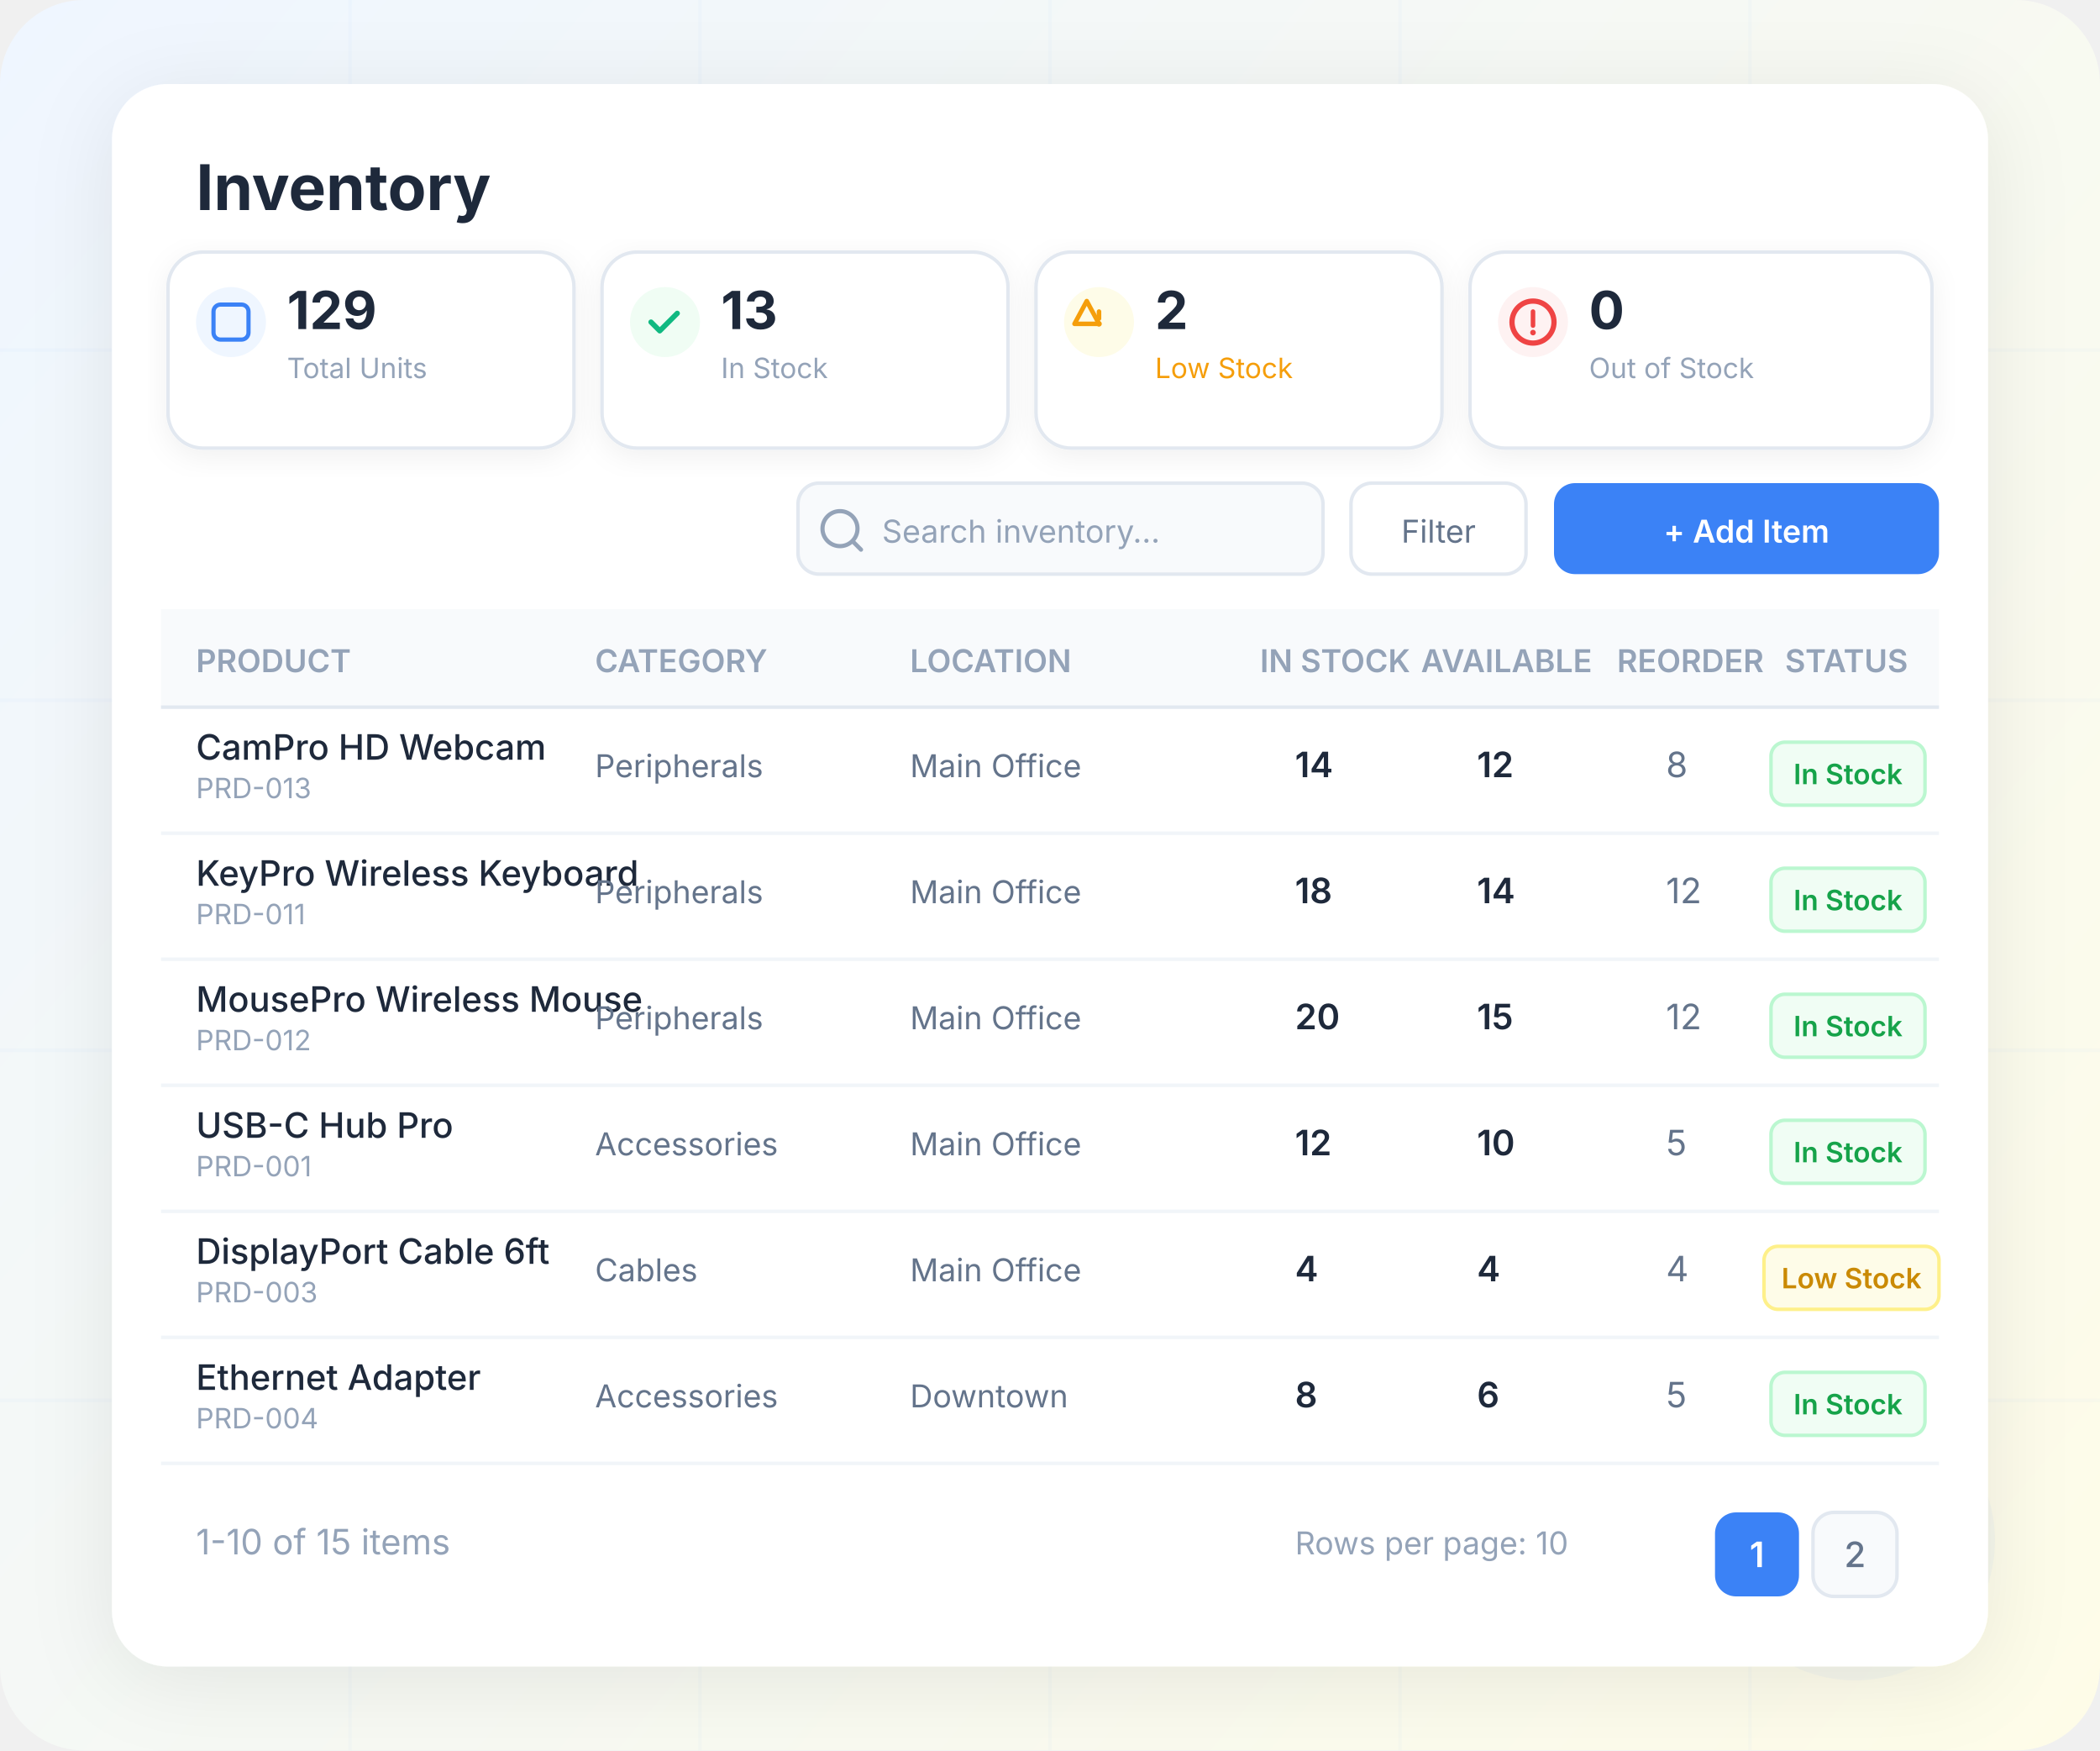
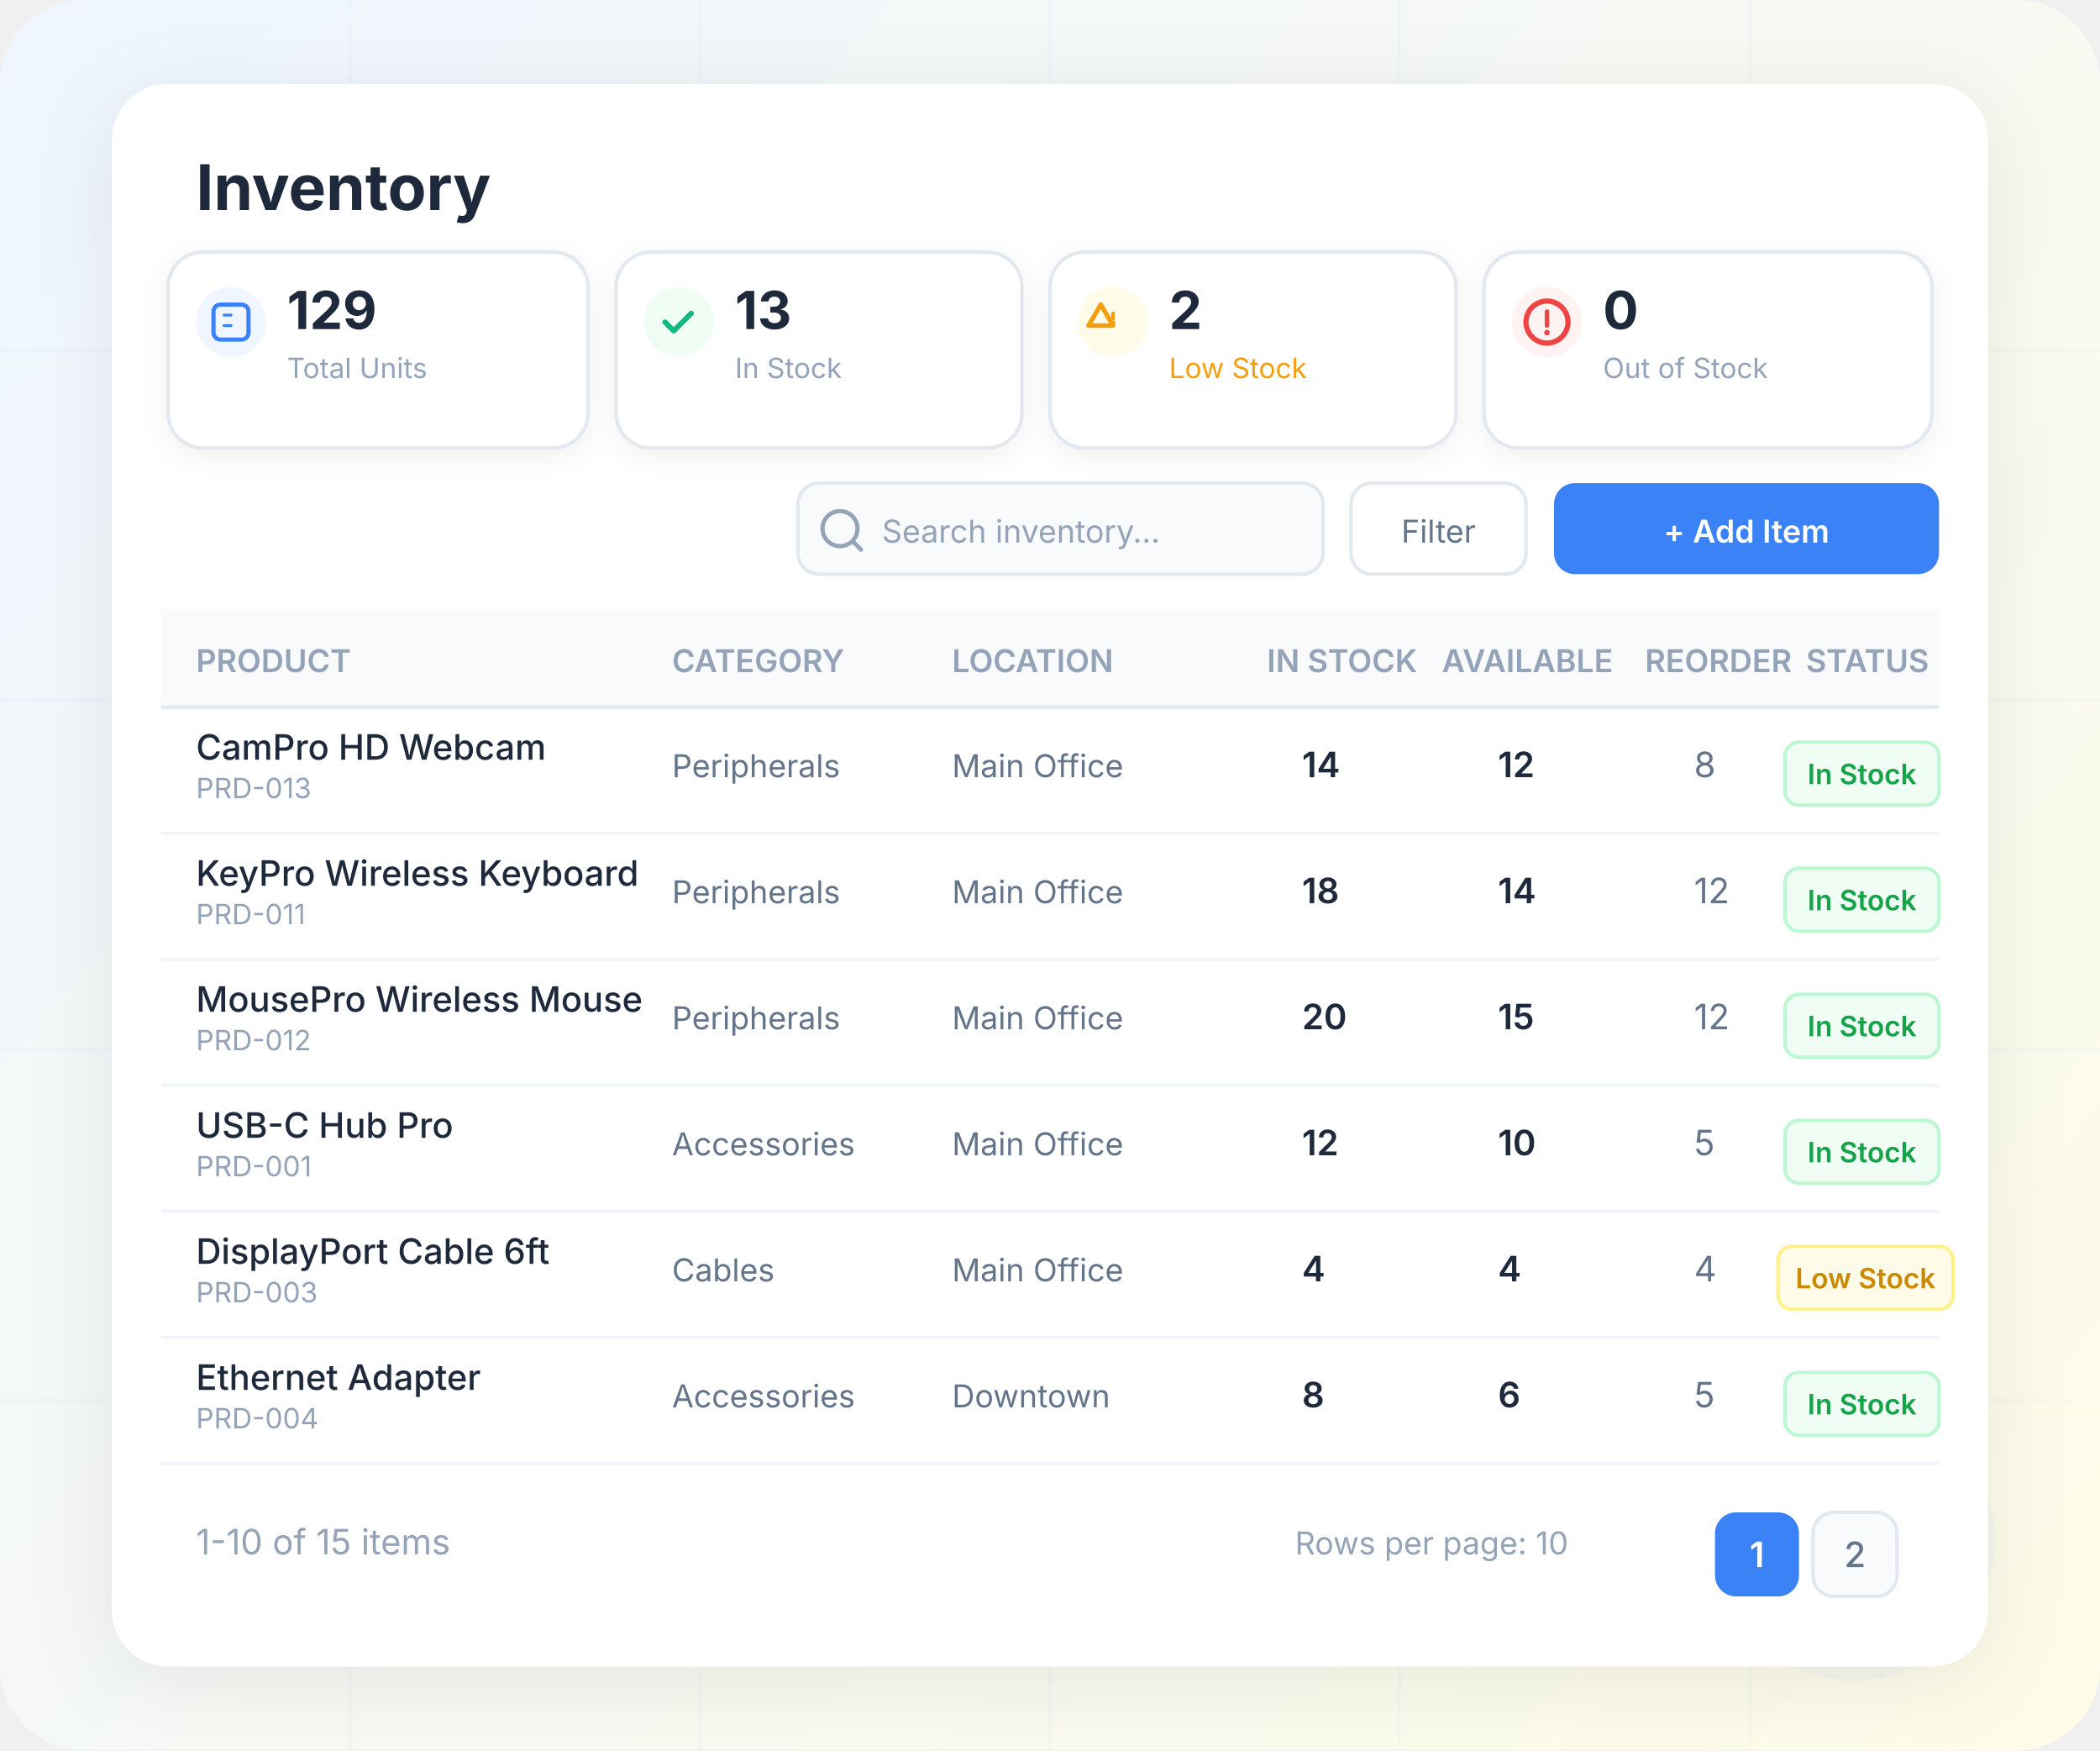
<svg xmlns="http://www.w3.org/2000/svg" viewBox="0 0 600 500" fill="none">
  <defs>
    <linearGradient id="bgGrad" x1="0" y1="0" x2="600" y2="500" gradientUnits="userSpaceOnUse">
      <stop offset="0%" stop-color="#eff6ff" />
      <stop offset="100%" stop-color="#fefce8" />
    </linearGradient>
    <filter id="cardShadow" x="-10%" y="-5%" width="120%" height="115%">
      <feDropShadow dx="0" dy="4" stdDeviation="12" flood-color="#000" flood-opacity="0.08" />
    </filter>
    <filter id="statShadow" x="-5%" y="-10%" width="110%" height="125%">
      <feDropShadow dx="0" dy="2" stdDeviation="4" flood-color="#000" flood-opacity="0.06" />
    </filter>
  </defs>
  <rect width="600" height="500" rx="24" fill="url(#bgGrad)" />
  <g opacity="0.03" stroke="#3b82f6" stroke-width="1">
    <line x1="0" y1="100" x2="600" y2="100" />
    <line x1="0" y1="200" x2="600" y2="200" />
    <line x1="0" y1="300" x2="600" y2="300" />
    <line x1="0" y1="400" x2="600" y2="400" />
    <line x1="100" y1="0" x2="100" y2="500" />
    <line x1="200" y1="0" x2="200" y2="500" />
    <line x1="300" y1="0" x2="300" y2="500" />
    <line x1="400" y1="0" x2="400" y2="500" />
    <line x1="500" y1="0" x2="500" y2="500" />
  </g>
  <circle cx="80" cy="60" r="35" fill="#f59e0b" opacity="0.04" />
  <circle cx="530" cy="440" r="40" fill="#3b82f6" opacity="0.04" />
  <g filter="url(#cardShadow)">
    <rect x="32" y="24" width="536" height="452" rx="16" fill="white" />
  </g>
  <text x="56" y="60" font-family="system-ui, -apple-system, sans-serif" font-size="18" font-weight="700" fill="#1e293b">Inventory</text>
  <g filter="url(#statShadow)">
-     <rect x="48" y="72" width="116" height="56" rx="10" fill="white" stroke="#e2e8f0" stroke-width="1" />
+     <rect x="48" y="72" width="120" height="56" rx="10" fill="white" stroke="#e2e8f0" stroke-width="1" />
  </g>
  <circle cx="66" cy="92" r="10" fill="#eff6ff" />
  <rect x="61" y="87" width="10" height="10" rx="2" stroke="#3b82f6" stroke-width="1.2" fill="none" />
+   <path d="M64 90l2 0M64 93l2 0" stroke="#3b82f6" stroke-width="0.8" stroke-linecap="round" />
  <text x="82" y="94" font-family="system-ui, -apple-system, sans-serif" font-size="15" font-weight="700" fill="#1e293b">129</text>
  <text x="82" y="108" font-family="system-ui, -apple-system, sans-serif" font-size="8" fill="#94a3b8">Total Units</text>
  <g filter="url(#statShadow)">
-     <rect x="172" y="72" width="116" height="56" rx="10" fill="white" stroke="#e2e8f0" stroke-width="1" />
+     <rect x="176" y="72" width="116" height="56" rx="10" fill="white" stroke="#e2e8f0" stroke-width="1" />
  </g>
-   <circle cx="190" cy="92" r="10" fill="#f0fdf4" />
-   <path d="M186 92l2.5 2.5 5-5" stroke="#10b981" stroke-width="1.5" stroke-linecap="round" stroke-linejoin="round" />
-   <text x="206" y="94" font-family="system-ui, -apple-system, sans-serif" font-size="15" font-weight="700" fill="#1e293b">13</text>
-   <text x="206" y="108" font-family="system-ui, -apple-system, sans-serif" font-size="8" fill="#94a3b8">In Stock</text>
+   <circle cx="194" cy="92" r="10" fill="#f0fdf4" />
+   <path d="M190 92l2.5 2.5 5-5" stroke="#10b981" stroke-width="1.5" stroke-linecap="round" stroke-linejoin="round" />
+   <text x="210" y="94" font-family="system-ui, -apple-system, sans-serif" font-size="15" font-weight="700" fill="#1e293b">13</text>
+   <text x="210" y="108" font-family="system-ui, -apple-system, sans-serif" font-size="8" fill="#94a3b8">In Stock</text>
  <g filter="url(#statShadow)">
-     <rect x="296" y="72" width="116" height="56" rx="10" fill="white" stroke="#e2e8f0" stroke-width="1" />
+     <rect x="300" y="72" width="116" height="56" rx="10" fill="white" stroke="#e2e8f0" stroke-width="1" />
  </g>
-   <circle cx="314" cy="92" r="10" fill="#fefce8" />
-   <path d="M310.5 86l3.5 6.5h-7z" stroke="#f59e0b" stroke-width="1.3" fill="none" stroke-linejoin="round" />
-   <line x1="314" y1="89" x2="314" y2="91" stroke="#f59e0b" stroke-width="1.3" stroke-linecap="round" />
-   <circle cx="314" cy="92.5" r="0.8" fill="#f59e0b" />
-   <text x="330" y="94" font-family="system-ui, -apple-system, sans-serif" font-size="15" font-weight="700" fill="#1e293b">2</text>
-   <text x="330" y="108" font-family="system-ui, -apple-system, sans-serif" font-size="8" fill="#f59e0b">Low Stock</text>
+   <circle cx="318" cy="92" r="10" fill="#fefce8" />
+   <path d="M314.5 87l3.5 6h-7z" stroke="#f59e0b" stroke-width="1.3" fill="none" stroke-linejoin="round" />
+   <line x1="318" y1="89.5" x2="318" y2="91" stroke="#f59e0b" stroke-width="1" stroke-linecap="round" />
+   <circle cx="318" cy="92.2" r="0.7" fill="#f59e0b" />
+   <text x="334" y="94" font-family="system-ui, -apple-system, sans-serif" font-size="15" font-weight="700" fill="#1e293b">2</text>
+   <text x="334" y="108" font-family="system-ui, -apple-system, sans-serif" font-size="8" fill="#f59e0b">Low Stock</text>
  <g filter="url(#statShadow)">
-     <rect x="420" y="72" width="132" height="56" rx="10" fill="white" stroke="#e2e8f0" stroke-width="1" />
+     <rect x="424" y="72" width="128" height="56" rx="10" fill="white" stroke="#e2e8f0" stroke-width="1" />
  </g>
-   <circle cx="438" cy="92" r="10" fill="#fef2f2" />
-   <circle cx="438" cy="92" r="6" fill="none" stroke="#ef4444" stroke-width="1.5" />
-   <line x1="438" y1="89" x2="438" y2="93" stroke="#ef4444" stroke-width="1.3" stroke-linecap="round" />
-   <circle cx="438" cy="95" r="0.8" fill="#ef4444" />
-   <text x="454" y="94" font-family="system-ui, -apple-system, sans-serif" font-size="15" font-weight="700" fill="#1e293b">0</text>
-   <text x="454" y="108" font-family="system-ui, -apple-system, sans-serif" font-size="8" fill="#94a3b8">Out of Stock</text>
+   <circle cx="442" cy="92" r="10" fill="#fef2f2" />
+   <circle cx="442" cy="92" r="6" fill="none" stroke="#ef4444" stroke-width="1.5" />
+   <line x1="442" y1="89" x2="442" y2="93" stroke="#ef4444" stroke-width="1.3" stroke-linecap="round" />
+   <circle cx="442" cy="95" r="0.8" fill="#ef4444" />
+   <text x="458" y="94" font-family="system-ui, -apple-system, sans-serif" font-size="15" font-weight="700" fill="#1e293b">0</text>
+   <text x="458" y="108" font-family="system-ui, -apple-system, sans-serif" font-size="8" fill="#94a3b8">Out of Stock</text>
  <rect x="228" y="138" width="150" height="26" rx="6" fill="#f8fafc" stroke="#e2e8f0" stroke-width="1" />
  <circle cx="240" cy="151" r="5" fill="none" stroke="#94a3b8" stroke-width="1.2" />
  <line x1="244" y1="155" x2="246" y2="157" stroke="#94a3b8" stroke-width="1.2" stroke-linecap="round" />
  <text x="252" y="155" font-family="system-ui, -apple-system, sans-serif" font-size="9" fill="#94a3b8">Search inventory...</text>
  <rect x="386" y="138" width="50" height="26" rx="6" fill="white" stroke="#e2e8f0" stroke-width="1" />
  <text x="411" y="155" font-family="system-ui, -apple-system, sans-serif" font-size="9" fill="#64748b" text-anchor="middle">Filter</text>
  <rect x="444" y="138" width="110" height="26" rx="6" fill="#3b82f6" />
  <text x="499" y="155" font-family="system-ui, -apple-system, sans-serif" font-size="9" font-weight="600" fill="white" text-anchor="middle">+ Add Item</text>
  <rect x="46" y="174" width="508" height="28" rx="0" fill="#f8fafc" />
  <line x1="46" y1="202" x2="554" y2="202" stroke="#e2e8f0" stroke-width="1" />
  <text x="56" y="192" font-family="system-ui, -apple-system, sans-serif" font-size="9" fill="#94a3b8" font-weight="600">PRODUCT</text>
-   <text x="170" y="192" font-family="system-ui, -apple-system, sans-serif" font-size="9" fill="#94a3b8" font-weight="600">CATEGORY</text>
-   <text x="260" y="192" font-family="system-ui, -apple-system, sans-serif" font-size="9" fill="#94a3b8" font-weight="600">LOCATION</text>
-   <text x="360" y="192" font-family="system-ui, -apple-system, sans-serif" font-size="9" fill="#94a3b8" font-weight="600">IN STOCK</text>
-   <text x="406" y="192" font-family="system-ui, -apple-system, sans-serif" font-size="9" fill="#94a3b8" font-weight="600">AVAILABLE</text>
-   <text x="462" y="192" font-family="system-ui, -apple-system, sans-serif" font-size="9" fill="#94a3b8" font-weight="600">REORDER</text>
-   <text x="510" y="192" font-family="system-ui, -apple-system, sans-serif" font-size="9" fill="#94a3b8" font-weight="600">STATUS</text>
+   <text x="192" y="192" font-family="system-ui, -apple-system, sans-serif" font-size="9" fill="#94a3b8" font-weight="600">CATEGORY</text>
+   <text x="272" y="192" font-family="system-ui, -apple-system, sans-serif" font-size="9" fill="#94a3b8" font-weight="600">LOCATION</text>
+   <text x="362" y="192" font-family="system-ui, -apple-system, sans-serif" font-size="9" fill="#94a3b8" font-weight="600">IN STOCK</text>
+   <text x="412" y="192" font-family="system-ui, -apple-system, sans-serif" font-size="9" fill="#94a3b8" font-weight="600">AVAILABLE</text>
+   <text x="470" y="192" font-family="system-ui, -apple-system, sans-serif" font-size="9" fill="#94a3b8" font-weight="600">REORDER</text>
+   <text x="516" y="192" font-family="system-ui, -apple-system, sans-serif" font-size="9" fill="#94a3b8" font-weight="600">STATUS</text>
  <text x="56" y="217" font-family="system-ui, -apple-system, sans-serif" font-size="10" fill="#1e293b" font-weight="500">CamPro HD Webcam</text>
  <text x="56" y="228" font-family="system-ui, -apple-system, sans-serif" font-size="8" fill="#94a3b8">PRD-013</text>
-   <text x="170" y="222" font-family="system-ui, -apple-system, sans-serif" font-size="9" fill="#64748b">Peripherals</text>
-   <text x="260" y="222" font-family="system-ui, -apple-system, sans-serif" font-size="9" fill="#64748b">Main Office</text>
-   <text x="370" y="222" font-family="system-ui, -apple-system, sans-serif" font-size="10" fill="#1e293b" font-weight="600">14</text>
-   <text x="422" y="222" font-family="system-ui, -apple-system, sans-serif" font-size="10" fill="#1e293b" font-weight="600">12</text>
-   <text x="476" y="222" font-family="system-ui, -apple-system, sans-serif" font-size="10" fill="#64748b">8</text>
-   <rect x="506" y="212" width="44" height="18" rx="4" fill="#f0fdf4" stroke="#bbf7d0" stroke-width="1" />
-   <text x="528" y="224" font-family="system-ui, -apple-system, sans-serif" font-size="8" font-weight="600" fill="#16a34a" text-anchor="middle">In Stock</text>
+   <text x="192" y="222" font-family="system-ui, -apple-system, sans-serif" font-size="9" fill="#64748b">Peripherals</text>
+   <text x="272" y="222" font-family="system-ui, -apple-system, sans-serif" font-size="9" fill="#64748b">Main Office</text>
+   <text x="372" y="222" font-family="system-ui, -apple-system, sans-serif" font-size="10" fill="#1e293b" font-weight="600">14</text>
+   <text x="428" y="222" font-family="system-ui, -apple-system, sans-serif" font-size="10" fill="#1e293b" font-weight="600">12</text>
+   <text x="484" y="222" font-family="system-ui, -apple-system, sans-serif" font-size="10" fill="#64748b">8</text>
+   <rect x="510" y="212" width="44" height="18" rx="4" fill="#f0fdf4" stroke="#bbf7d0" stroke-width="1" />
+   <text x="532" y="224" font-family="system-ui, -apple-system, sans-serif" font-size="8" font-weight="600" fill="#16a34a" text-anchor="middle">In Stock</text>
  <line x1="46" y1="238" x2="554" y2="238" stroke="#f1f5f9" stroke-width="1" />
  <text x="56" y="253" font-family="system-ui, -apple-system, sans-serif" font-size="10" fill="#1e293b" font-weight="500">KeyPro Wireless Keyboard</text>
  <text x="56" y="264" font-family="system-ui, -apple-system, sans-serif" font-size="8" fill="#94a3b8">PRD-011</text>
-   <text x="170" y="258" font-family="system-ui, -apple-system, sans-serif" font-size="9" fill="#64748b">Peripherals</text>
-   <text x="260" y="258" font-family="system-ui, -apple-system, sans-serif" font-size="9" fill="#64748b">Main Office</text>
-   <text x="370" y="258" font-family="system-ui, -apple-system, sans-serif" font-size="10" fill="#1e293b" font-weight="600">18</text>
-   <text x="422" y="258" font-family="system-ui, -apple-system, sans-serif" font-size="10" fill="#1e293b" font-weight="600">14</text>
-   <text x="476" y="258" font-family="system-ui, -apple-system, sans-serif" font-size="10" fill="#64748b">12</text>
-   <rect x="506" y="248" width="44" height="18" rx="4" fill="#f0fdf4" stroke="#bbf7d0" stroke-width="1" />
-   <text x="528" y="260" font-family="system-ui, -apple-system, sans-serif" font-size="8" font-weight="600" fill="#16a34a" text-anchor="middle">In Stock</text>
+   <text x="192" y="258" font-family="system-ui, -apple-system, sans-serif" font-size="9" fill="#64748b">Peripherals</text>
+   <text x="272" y="258" font-family="system-ui, -apple-system, sans-serif" font-size="9" fill="#64748b">Main Office</text>
+   <text x="372" y="258" font-family="system-ui, -apple-system, sans-serif" font-size="10" fill="#1e293b" font-weight="600">18</text>
+   <text x="428" y="258" font-family="system-ui, -apple-system, sans-serif" font-size="10" fill="#1e293b" font-weight="600">14</text>
+   <text x="484" y="258" font-family="system-ui, -apple-system, sans-serif" font-size="10" fill="#64748b">12</text>
+   <rect x="510" y="248" width="44" height="18" rx="4" fill="#f0fdf4" stroke="#bbf7d0" stroke-width="1" />
+   <text x="532" y="260" font-family="system-ui, -apple-system, sans-serif" font-size="8" font-weight="600" fill="#16a34a" text-anchor="middle">In Stock</text>
  <line x1="46" y1="274" x2="554" y2="274" stroke="#f1f5f9" stroke-width="1" />
  <text x="56" y="289" font-family="system-ui, -apple-system, sans-serif" font-size="10" fill="#1e293b" font-weight="500">MousePro Wireless Mouse</text>
  <text x="56" y="300" font-family="system-ui, -apple-system, sans-serif" font-size="8" fill="#94a3b8">PRD-012</text>
-   <text x="170" y="294" font-family="system-ui, -apple-system, sans-serif" font-size="9" fill="#64748b">Peripherals</text>
-   <text x="260" y="294" font-family="system-ui, -apple-system, sans-serif" font-size="9" fill="#64748b">Main Office</text>
-   <text x="370" y="294" font-family="system-ui, -apple-system, sans-serif" font-size="10" fill="#1e293b" font-weight="600">20</text>
-   <text x="422" y="294" font-family="system-ui, -apple-system, sans-serif" font-size="10" fill="#1e293b" font-weight="600">15</text>
-   <text x="476" y="294" font-family="system-ui, -apple-system, sans-serif" font-size="10" fill="#64748b">12</text>
-   <rect x="506" y="284" width="44" height="18" rx="4" fill="#f0fdf4" stroke="#bbf7d0" stroke-width="1" />
-   <text x="528" y="296" font-family="system-ui, -apple-system, sans-serif" font-size="8" font-weight="600" fill="#16a34a" text-anchor="middle">In Stock</text>
+   <text x="192" y="294" font-family="system-ui, -apple-system, sans-serif" font-size="9" fill="#64748b">Peripherals</text>
+   <text x="272" y="294" font-family="system-ui, -apple-system, sans-serif" font-size="9" fill="#64748b">Main Office</text>
+   <text x="372" y="294" font-family="system-ui, -apple-system, sans-serif" font-size="10" fill="#1e293b" font-weight="600">20</text>
+   <text x="428" y="294" font-family="system-ui, -apple-system, sans-serif" font-size="10" fill="#1e293b" font-weight="600">15</text>
+   <text x="484" y="294" font-family="system-ui, -apple-system, sans-serif" font-size="10" fill="#64748b">12</text>
+   <rect x="510" y="284" width="44" height="18" rx="4" fill="#f0fdf4" stroke="#bbf7d0" stroke-width="1" />
+   <text x="532" y="296" font-family="system-ui, -apple-system, sans-serif" font-size="8" font-weight="600" fill="#16a34a" text-anchor="middle">In Stock</text>
  <line x1="46" y1="310" x2="554" y2="310" stroke="#f1f5f9" stroke-width="1" />
  <text x="56" y="325" font-family="system-ui, -apple-system, sans-serif" font-size="10" fill="#1e293b" font-weight="500">USB-C Hub Pro</text>
  <text x="56" y="336" font-family="system-ui, -apple-system, sans-serif" font-size="8" fill="#94a3b8">PRD-001</text>
-   <text x="170" y="330" font-family="system-ui, -apple-system, sans-serif" font-size="9" fill="#64748b">Accessories</text>
-   <text x="260" y="330" font-family="system-ui, -apple-system, sans-serif" font-size="9" fill="#64748b">Main Office</text>
-   <text x="370" y="330" font-family="system-ui, -apple-system, sans-serif" font-size="10" fill="#1e293b" font-weight="600">12</text>
-   <text x="422" y="330" font-family="system-ui, -apple-system, sans-serif" font-size="10" fill="#1e293b" font-weight="600">10</text>
-   <text x="476" y="330" font-family="system-ui, -apple-system, sans-serif" font-size="10" fill="#64748b">5</text>
-   <rect x="506" y="320" width="44" height="18" rx="4" fill="#f0fdf4" stroke="#bbf7d0" stroke-width="1" />
-   <text x="528" y="332" font-family="system-ui, -apple-system, sans-serif" font-size="8" font-weight="600" fill="#16a34a" text-anchor="middle">In Stock</text>
+   <text x="192" y="330" font-family="system-ui, -apple-system, sans-serif" font-size="9" fill="#64748b">Accessories</text>
+   <text x="272" y="330" font-family="system-ui, -apple-system, sans-serif" font-size="9" fill="#64748b">Main Office</text>
+   <text x="372" y="330" font-family="system-ui, -apple-system, sans-serif" font-size="10" fill="#1e293b" font-weight="600">12</text>
+   <text x="428" y="330" font-family="system-ui, -apple-system, sans-serif" font-size="10" fill="#1e293b" font-weight="600">10</text>
+   <text x="484" y="330" font-family="system-ui, -apple-system, sans-serif" font-size="10" fill="#64748b">5</text>
+   <rect x="510" y="320" width="44" height="18" rx="4" fill="#f0fdf4" stroke="#bbf7d0" stroke-width="1" />
+   <text x="532" y="332" font-family="system-ui, -apple-system, sans-serif" font-size="8" font-weight="600" fill="#16a34a" text-anchor="middle">In Stock</text>
  <line x1="46" y1="346" x2="554" y2="346" stroke="#f1f5f9" stroke-width="1" />
  <text x="56" y="361" font-family="system-ui, -apple-system, sans-serif" font-size="10" fill="#1e293b" font-weight="500">DisplayPort Cable 6ft</text>
  <text x="56" y="372" font-family="system-ui, -apple-system, sans-serif" font-size="8" fill="#94a3b8">PRD-003</text>
-   <text x="170" y="366" font-family="system-ui, -apple-system, sans-serif" font-size="9" fill="#64748b">Cables</text>
-   <text x="260" y="366" font-family="system-ui, -apple-system, sans-serif" font-size="9" fill="#64748b">Main Office</text>
-   <text x="370" y="366" font-family="system-ui, -apple-system, sans-serif" font-size="10" fill="#1e293b" font-weight="600">4</text>
-   <text x="422" y="366" font-family="system-ui, -apple-system, sans-serif" font-size="10" fill="#1e293b" font-weight="600">4</text>
-   <text x="476" y="366" font-family="system-ui, -apple-system, sans-serif" font-size="10" fill="#64748b">4</text>
-   <rect x="504" y="356" width="50" height="18" rx="4" fill="#fefce8" stroke="#fef08a" stroke-width="1" />
-   <text x="529" y="368" font-family="system-ui, -apple-system, sans-serif" font-size="8" font-weight="600" fill="#ca8a04" text-anchor="middle">Low Stock</text>
+   <text x="192" y="366" font-family="system-ui, -apple-system, sans-serif" font-size="9" fill="#64748b">Cables</text>
+   <text x="272" y="366" font-family="system-ui, -apple-system, sans-serif" font-size="9" fill="#64748b">Main Office</text>
+   <text x="372" y="366" font-family="system-ui, -apple-system, sans-serif" font-size="10" fill="#1e293b" font-weight="600">4</text>
+   <text x="428" y="366" font-family="system-ui, -apple-system, sans-serif" font-size="10" fill="#1e293b" font-weight="600">4</text>
+   <text x="484" y="366" font-family="system-ui, -apple-system, sans-serif" font-size="10" fill="#64748b">4</text>
+   <rect x="508" y="356" width="50" height="18" rx="4" fill="#fefce8" stroke="#fef08a" stroke-width="1" />
+   <text x="533" y="368" font-family="system-ui, -apple-system, sans-serif" font-size="8" font-weight="600" fill="#ca8a04" text-anchor="middle">Low Stock</text>
  <line x1="46" y1="382" x2="554" y2="382" stroke="#f1f5f9" stroke-width="1" />
  <text x="56" y="397" font-family="system-ui, -apple-system, sans-serif" font-size="10" fill="#1e293b" font-weight="500">Ethernet Adapter</text>
  <text x="56" y="408" font-family="system-ui, -apple-system, sans-serif" font-size="8" fill="#94a3b8">PRD-004</text>
-   <text x="170" y="402" font-family="system-ui, -apple-system, sans-serif" font-size="9" fill="#64748b">Accessories</text>
-   <text x="260" y="402" font-family="system-ui, -apple-system, sans-serif" font-size="9" fill="#64748b">Downtown</text>
-   <text x="370" y="402" font-family="system-ui, -apple-system, sans-serif" font-size="10" fill="#1e293b" font-weight="600">8</text>
-   <text x="422" y="402" font-family="system-ui, -apple-system, sans-serif" font-size="10" fill="#1e293b" font-weight="600">6</text>
-   <text x="476" y="402" font-family="system-ui, -apple-system, sans-serif" font-size="10" fill="#64748b">5</text>
-   <rect x="506" y="392" width="44" height="18" rx="4" fill="#f0fdf4" stroke="#bbf7d0" stroke-width="1" />
-   <text x="528" y="404" font-family="system-ui, -apple-system, sans-serif" font-size="8" font-weight="600" fill="#16a34a" text-anchor="middle">In Stock</text>
+   <text x="192" y="402" font-family="system-ui, -apple-system, sans-serif" font-size="9" fill="#64748b">Accessories</text>
+   <text x="272" y="402" font-family="system-ui, -apple-system, sans-serif" font-size="9" fill="#64748b">Downtown</text>
+   <text x="372" y="402" font-family="system-ui, -apple-system, sans-serif" font-size="10" fill="#1e293b" font-weight="600">8</text>
+   <text x="428" y="402" font-family="system-ui, -apple-system, sans-serif" font-size="10" fill="#1e293b" font-weight="600">6</text>
+   <text x="484" y="402" font-family="system-ui, -apple-system, sans-serif" font-size="10" fill="#64748b">5</text>
+   <rect x="510" y="392" width="44" height="18" rx="4" fill="#f0fdf4" stroke="#bbf7d0" stroke-width="1" />
+   <text x="532" y="404" font-family="system-ui, -apple-system, sans-serif" font-size="8" font-weight="600" fill="#16a34a" text-anchor="middle">In Stock</text>
  <line x1="46" y1="418" x2="554" y2="418" stroke="#f1f5f9" stroke-width="1" />
  <text x="56" y="444" font-family="system-ui, -apple-system, sans-serif" font-size="10" fill="#94a3b8">1-10 of 15 items</text>
  <text x="370" y="444" font-family="system-ui, -apple-system, sans-serif" font-size="9" fill="#94a3b8">Rows per page: 10</text>
  <rect x="490" y="432" width="24" height="24" rx="6" fill="#3b82f6" />
  <text x="502" y="444" font-family="system-ui, -apple-system, sans-serif" font-size="10" font-weight="600" fill="white" text-anchor="middle" dominant-baseline="central">1</text>
  <rect x="518" y="432" width="24" height="24" rx="6" fill="#f8fafc" stroke="#e2e8f0" stroke-width="1" />
  <text x="530" y="444" font-family="system-ui, -apple-system, sans-serif" font-size="10" font-weight="500" fill="#64748b" text-anchor="middle" dominant-baseline="central">2</text>
</svg>
